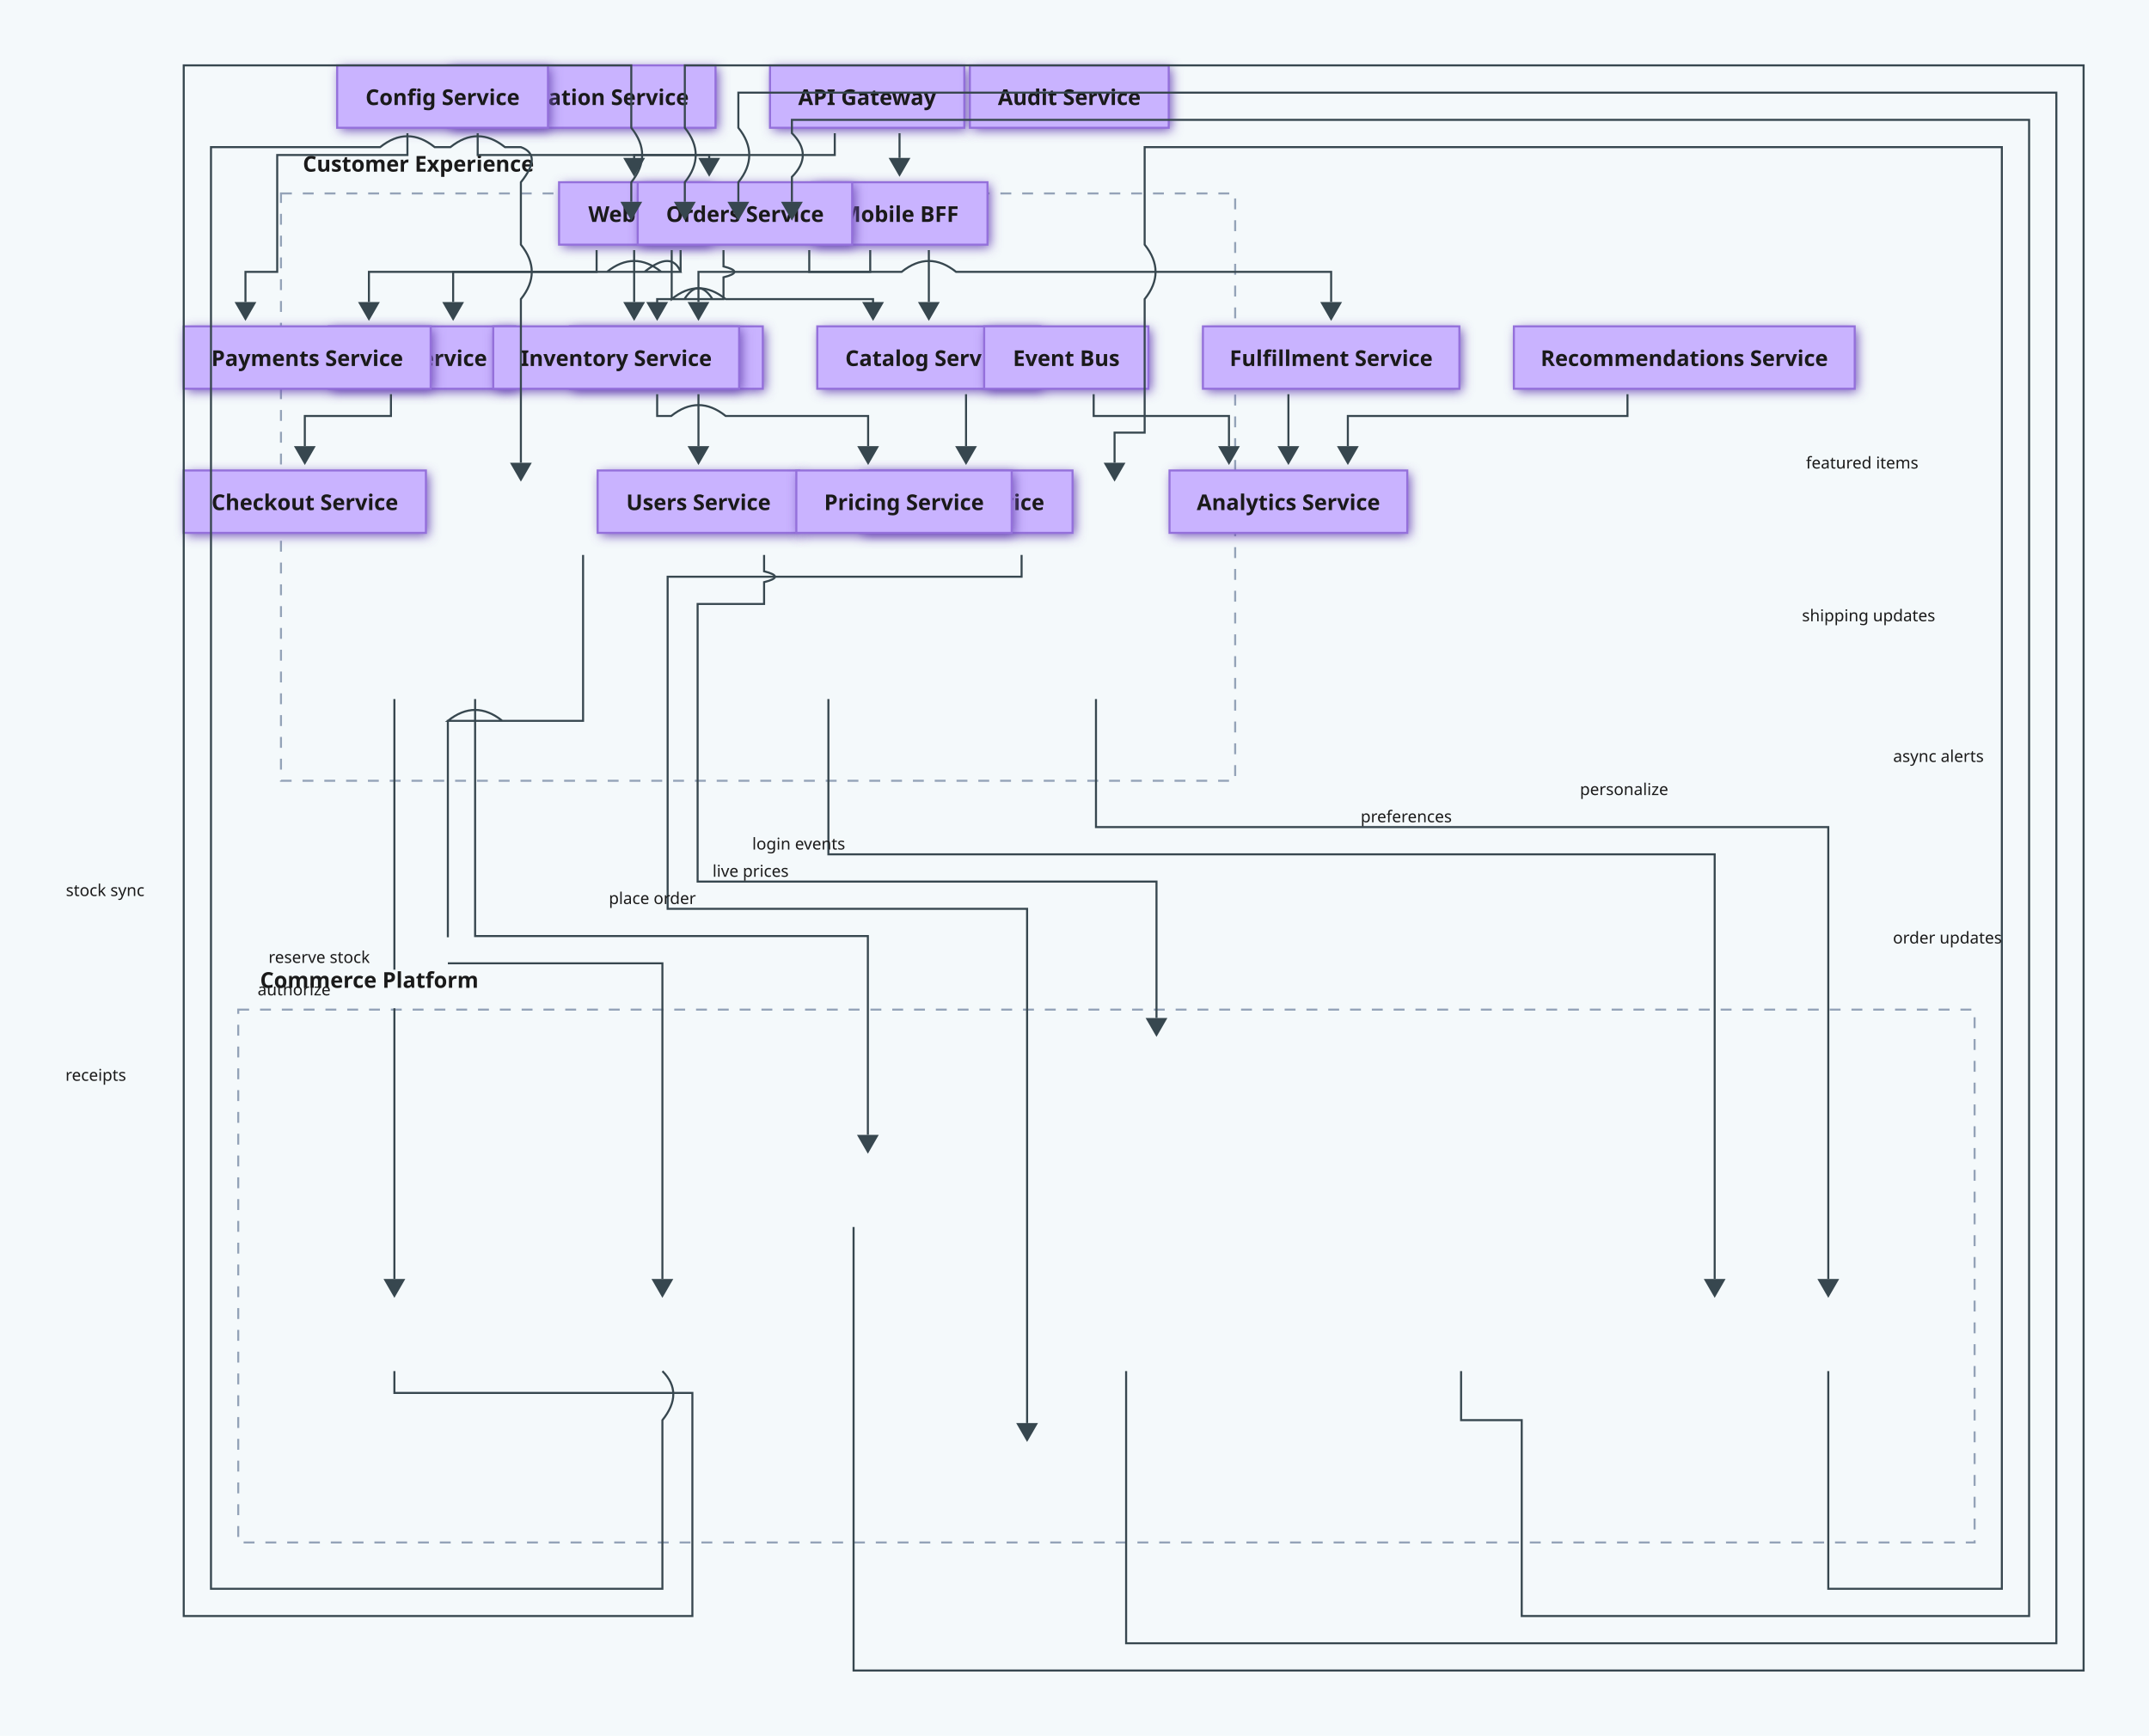
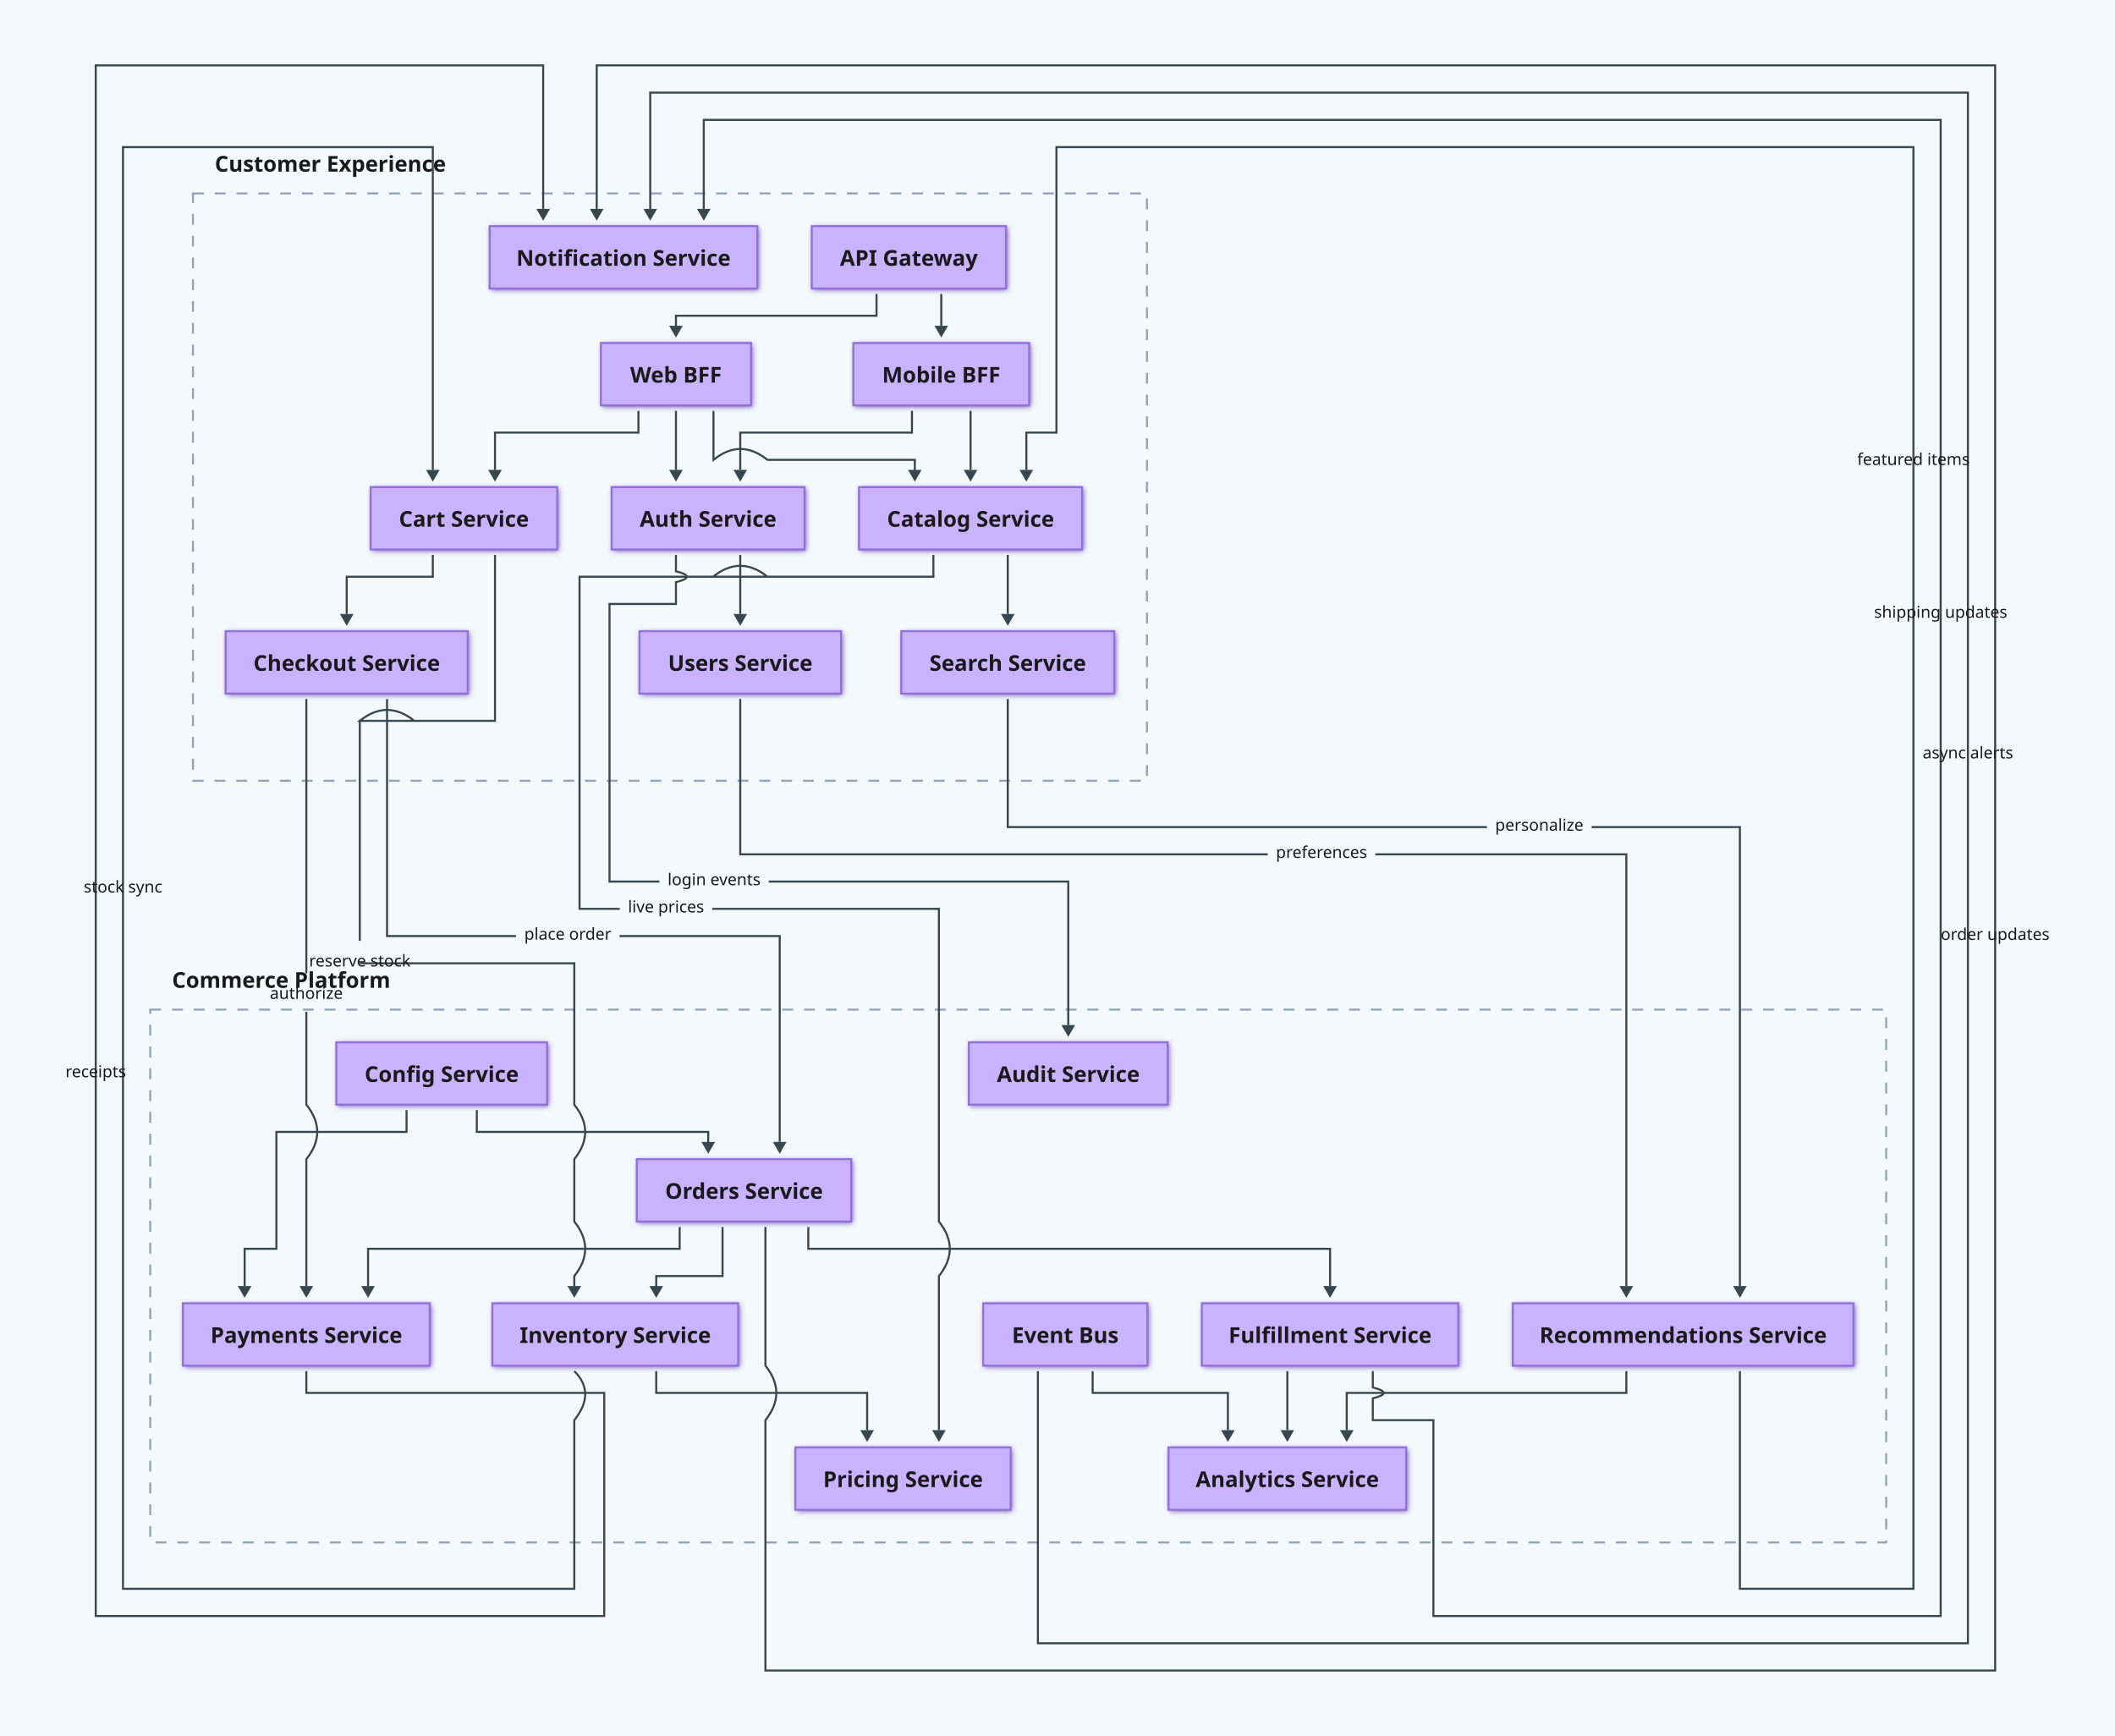
- <svg xmlns="http://www.w3.org/2000/svg" viewBox="-43.426 0 788.618 637.168">
+ <svg xmlns="http://www.w3.org/2000/svg" viewBox="-31.142 -47 776.323 637.168">
  <defs>
    <filter id="cora-shadow-blur" x="-50%" y="-50%" width="200%" height="200%">
-       <feGaussianBlur stdDeviation="2" />
+       <feGaussianBlur stdDeviation="1" />
    </filter>
  </defs>
-   <rect x="-43.426" y="0" width="788.618" height="637.168" fill="#F4F9FB" />
+   <rect x="-31.142" y="-47" width="776.323" height="637.168" fill="#F4F9FB" />
  <g id="groups">
    <g>
-       <rect x="59.683" y="71" width="350.16" height="215.584" fill="none" stroke="#94A3B8" stroke-width="0.75" stroke-dasharray="4 4" />
-       <text x="67.683" y="63" font-family="'Noto Sans', sans-serif" font-size="8" font-weight="600" fill="#1A1A1A">Customer Experience</text>
-     </g>
-     <g>
-       <rect x="44" y="370.584" width="637.192" height="195.584" fill="none" stroke="#94A3B8" stroke-width="0.75" stroke-dasharray="4 4" />
-       <text x="52" y="362.584" font-family="'Noto Sans', sans-serif" font-size="8" font-weight="600" fill="#1A1A1A">Commerce Platform</text>
+       <rect x="39.683" y="24" width="350.16" height="215.584" fill="none" stroke="#94A3B8" stroke-width="0.75" stroke-dasharray="4 4" />
+       <text x="47.683" y="16" font-family="'Noto Sans', sans-serif" font-size="8" font-weight="600" fill="#1A1A1A">Customer Experience</text>
+     </g>
+     <g>
+       <rect x="24" y="323.584" width="637.192" height="195.584" fill="none" stroke="#94A3B8" stroke-width="0.75" stroke-dasharray="4 4" />
+       <text x="32" y="315.584" font-family="'Noto Sans', sans-serif" font-size="8" font-weight="600" fill="#1A1A1A">Commerce Platform</text>
    </g>
  </g>
  <g id="nodes">
    <g>
      <g filter="url(#cora-shadow-blur)">
-         <rect x="240.144" y="25" width="71.296" height="22.896" fill="#7050B8" />
-       </g>
-       <rect x="239.144" y="24" width="71.296" height="22.896" fill="#C9B3FF" stroke="#9470DB" stroke-width="0.75" />
-       <text x="274.792" y="38.552" text-anchor="middle" font-family="'Noto Sans', sans-serif" font-size="8" font-weight="600" fill="#1A1A1A">API Gateway</text>
-     </g>
-     <g>
-       <g filter="url(#cora-shadow-blur)">
-         <rect x="162.732" y="67.896" width="55.112" height="22.896" fill="#7050B8" />
-       </g>
-       <rect x="161.732" y="66.896" width="55.112" height="22.896" fill="#C9B3FF" stroke="#9470DB" stroke-width="0.75" />
-       <text x="189.288" y="81.448" text-anchor="middle" font-family="'Noto Sans', sans-serif" font-size="8" font-weight="600" fill="#1A1A1A">Web BFF</text>
-     </g>
-     <g>
-       <g filter="url(#cora-shadow-blur)">
-         <rect x="255.403" y="67.896" width="64.544" height="22.896" fill="#7050B8" />
-       </g>
-       <rect x="254.403" y="66.896" width="64.544" height="22.896" fill="#C9B3FF" stroke="#9470DB" stroke-width="0.75" />
-       <text x="286.675" y="81.448" text-anchor="middle" font-family="'Noto Sans', sans-serif" font-size="8" font-weight="600" fill="#1A1A1A">Mobile BFF</text>
-     </g>
-     <g>
-       <g filter="url(#cora-shadow-blur)">
-         <rect x="166.688" y="120.792" width="70.8" height="22.896" fill="#7050B8" />
-       </g>
-       <rect x="165.688" y="119.792" width="70.8" height="22.896" fill="#C9B3FF" stroke="#9470DB" stroke-width="0.75" />
-       <text x="201.088" y="134.344" text-anchor="middle" font-family="'Noto Sans', sans-serif" font-size="8" font-weight="600" fill="#1A1A1A">Auth Service</text>
-     </g>
-     <g>
-       <g filter="url(#cora-shadow-blur)">
-         <rect x="176.896" y="173.688" width="73.984" height="22.896" fill="#7050B8" />
-       </g>
-       <rect x="175.896" y="172.688" width="73.984" height="22.896" fill="#C9B3FF" stroke="#9470DB" stroke-width="0.75" />
-       <text x="212.888" y="187.24" text-anchor="middle" font-family="'Noto Sans', sans-serif" font-size="8" font-weight="600" fill="#1A1A1A">Users Service</text>
-     </g>
-     <g>
-       <g filter="url(#cora-shadow-blur)">
-         <rect x="257.488" y="120.792" width="81.888" height="22.896" fill="#7050B8" />
-       </g>
-       <rect x="256.488" y="119.792" width="81.888" height="22.896" fill="#C9B3FF" stroke="#9470DB" stroke-width="0.75" />
-       <text x="297.432" y="134.344" text-anchor="middle" font-family="'Noto Sans', sans-serif" font-size="8" font-weight="600" fill="#1A1A1A">Catalog Service</text>
-     </g>
-     <g>
-       <g filter="url(#cora-shadow-blur)">
-         <rect x="273" y="173.688" width="78.16" height="22.896" fill="#7050B8" />
-       </g>
-       <rect x="272" y="172.688" width="78.16" height="22.896" fill="#C9B3FF" stroke="#9470DB" stroke-width="0.75" />
-       <text x="311.08" y="187.24" text-anchor="middle" font-family="'Noto Sans', sans-serif" font-size="8" font-weight="600" fill="#1A1A1A">Search Service</text>
-     </g>
-     <g>
-       <g filter="url(#cora-shadow-blur)">
-         <rect x="78.216" y="120.792" width="68.472" height="22.896" fill="#7050B8" />
-       </g>
-       <rect x="77.216" y="119.792" width="68.472" height="22.896" fill="#C9B3FF" stroke="#9470DB" stroke-width="0.75" />
-       <text x="111.452" y="134.344" text-anchor="middle" font-family="'Noto Sans', sans-serif" font-size="8" font-weight="600" fill="#1A1A1A">Cart Service</text>
-     </g>
-     <g>
-       <g filter="url(#cora-shadow-blur)">
-         <rect x="25" y="173.688" width="88.864" height="22.896" fill="#7050B8" />
-       </g>
-       <rect x="24" y="172.688" width="88.864" height="22.896" fill="#C9B3FF" stroke="#9470DB" stroke-width="0.75" />
-       <text x="68.432" y="187.24" text-anchor="middle" font-family="'Noto Sans', sans-serif" font-size="8" font-weight="600" fill="#1A1A1A">Checkout Service</text>
-     </g>
-     <g>
-       <g filter="url(#cora-shadow-blur)">
-         <rect x="121.904" y="25" width="98.24" height="22.896" fill="#7050B8" />
-       </g>
-       <rect x="120.904" y="24" width="98.24" height="22.896" fill="#C9B3FF" stroke="#9470DB" stroke-width="0.75" />
-       <text x="170.024" y="38.552" text-anchor="middle" font-family="'Noto Sans', sans-serif" font-size="8" font-weight="600" fill="#1A1A1A">Notification Service</text>
-     </g>
-     <g>
-       <g filter="url(#cora-shadow-blur)">
-         <rect x="191.603" y="67.896" width="78.68" height="22.896" fill="#7050B8" />
-       </g>
-       <rect x="190.603" y="66.896" width="78.68" height="22.896" fill="#C9B3FF" stroke="#9470DB" stroke-width="0.75" />
-       <text x="229.943" y="81.448" text-anchor="middle" font-family="'Noto Sans', sans-serif" font-size="8" font-weight="600" fill="#1A1A1A">Orders Service</text>
-     </g>
-     <g>
-       <g filter="url(#cora-shadow-blur)">
-         <rect x="25" y="120.792" width="90.608" height="22.896" fill="#7050B8" />
-       </g>
-       <rect x="24" y="119.792" width="90.608" height="22.896" fill="#C9B3FF" stroke="#9470DB" stroke-width="0.75" />
-       <text x="69.304" y="134.344" text-anchor="middle" font-family="'Noto Sans', sans-serif" font-size="8" font-weight="600" fill="#1A1A1A">Payments Service</text>
-     </g>
-     <g>
-       <g filter="url(#cora-shadow-blur)">
-         <rect x="138.579" y="120.792" width="90.232" height="22.896" fill="#7050B8" />
-       </g>
-       <rect x="137.579" y="119.792" width="90.232" height="22.896" fill="#C9B3FF" stroke="#9470DB" stroke-width="0.75" />
-       <text x="182.695" y="134.344" text-anchor="middle" font-family="'Noto Sans', sans-serif" font-size="8" font-weight="600" fill="#1A1A1A">Inventory Service</text>
-     </g>
-     <g>
-       <g filter="url(#cora-shadow-blur)">
-         <rect x="249.811" y="173.688" width="79.016" height="22.896" fill="#7050B8" />
-       </g>
-       <rect x="248.811" y="172.688" width="79.016" height="22.896" fill="#C9B3FF" stroke="#9470DB" stroke-width="0.75" />
-       <text x="288.319" y="187.24" text-anchor="middle" font-family="'Noto Sans', sans-serif" font-size="8" font-weight="600" fill="#1A1A1A">Pricing Service</text>
-     </g>
-     <g>
-       <g filter="url(#cora-shadow-blur)">
-         <rect x="399.008" y="120.792" width="94.112" height="22.896" fill="#7050B8" />
-       </g>
-       <rect x="398.008" y="119.792" width="94.112" height="22.896" fill="#C9B3FF" stroke="#9470DB" stroke-width="0.75" />
-       <text x="445.064" y="134.344" text-anchor="middle" font-family="'Noto Sans', sans-serif" font-size="8" font-weight="600" fill="#1A1A1A">Fulfillment Service</text>
-     </g>
-     <g>
-       <g filter="url(#cora-shadow-blur)">
-         <rect x="386.755" y="173.688" width="87.248" height="22.896" fill="#7050B8" />
-       </g>
-       <rect x="385.755" y="172.688" width="87.248" height="22.896" fill="#C9B3FF" stroke="#9470DB" stroke-width="0.75" />
-       <text x="429.379" y="187.24" text-anchor="middle" font-family="'Noto Sans', sans-serif" font-size="8" font-weight="600" fill="#1A1A1A">Analytics Service</text>
-     </g>
-     <g>
-       <g filter="url(#cora-shadow-blur)">
-         <rect x="513.12" y="120.792" width="125.072" height="22.896" fill="#7050B8" />
-       </g>
-       <rect x="512.12" y="119.792" width="125.072" height="22.896" fill="#C9B3FF" stroke="#9470DB" stroke-width="0.75" />
-       <text x="574.656" y="134.344" text-anchor="middle" font-family="'Noto Sans', sans-serif" font-size="8" font-weight="600" fill="#1A1A1A">Recommendations Service</text>
-     </g>
-     <g>
-       <g filter="url(#cora-shadow-blur)">
-         <rect x="318.736" y="120.792" width="60.272" height="22.896" fill="#7050B8" />
-       </g>
-       <rect x="317.736" y="119.792" width="60.272" height="22.896" fill="#C9B3FF" stroke="#9470DB" stroke-width="0.75" />
-       <text x="347.872" y="134.344" text-anchor="middle" font-family="'Noto Sans', sans-serif" font-size="8" font-weight="600" fill="#1A1A1A">Event Bus</text>
-     </g>
-     <g>
-       <g filter="url(#cora-shadow-blur)">
-         <rect x="81.304" y="25" width="77.352" height="22.896" fill="#7050B8" />
-       </g>
-       <rect x="80.304" y="24" width="77.352" height="22.896" fill="#C9B3FF" stroke="#9470DB" stroke-width="0.75" />
-       <text x="118.98" y="38.552" text-anchor="middle" font-family="'Noto Sans', sans-serif" font-size="8" font-weight="600" fill="#1A1A1A">Config Service</text>
-     </g>
-     <g>
-       <g filter="url(#cora-shadow-blur)">
-         <rect x="313.488" y="25" width="72.968" height="22.896" fill="#7050B8" />
-       </g>
-       <rect x="312.488" y="24" width="72.968" height="22.896" fill="#C9B3FF" stroke="#9470DB" stroke-width="0.75" />
-       <text x="348.972" y="38.552" text-anchor="middle" font-family="'Noto Sans', sans-serif" font-size="8" font-weight="600" fill="#1A1A1A">Audit Service</text>
+         <rect x="267.327" y="36.5" width="71.296" height="22.896" fill="#7050B8" />
+       </g>
+       <rect x="266.827" y="36" width="71.296" height="22.896" fill="#C9B3FF" stroke="#9470DB" stroke-width="0.75" />
+       <text x="302.475" y="50.552" text-anchor="middle" font-family="'Noto Sans', sans-serif" font-size="8" font-weight="600" fill="#1A1A1A">API Gateway</text>
+     </g>
+     <g>
+       <g filter="url(#cora-shadow-blur)">
+         <rect x="189.915" y="79.396" width="55.112" height="22.896" fill="#7050B8" />
+       </g>
+       <rect x="189.415" y="78.896" width="55.112" height="22.896" fill="#C9B3FF" stroke="#9470DB" stroke-width="0.75" />
+       <text x="216.971" y="93.448" text-anchor="middle" font-family="'Noto Sans', sans-serif" font-size="8" font-weight="600" fill="#1A1A1A">Web BFF</text>
+     </g>
+     <g>
+       <g filter="url(#cora-shadow-blur)">
+         <rect x="282.585" y="79.396" width="64.544" height="22.896" fill="#7050B8" />
+       </g>
+       <rect x="282.085" y="78.896" width="64.544" height="22.896" fill="#C9B3FF" stroke="#9470DB" stroke-width="0.75" />
+       <text x="314.357" y="93.448" text-anchor="middle" font-family="'Noto Sans', sans-serif" font-size="8" font-weight="600" fill="#1A1A1A">Mobile BFF</text>
+     </g>
+     <g>
+       <g filter="url(#cora-shadow-blur)">
+         <rect x="193.871" y="132.292" width="70.8" height="22.896" fill="#7050B8" />
+       </g>
+       <rect x="193.371" y="131.792" width="70.8" height="22.896" fill="#C9B3FF" stroke="#9470DB" stroke-width="0.75" />
+       <text x="228.771" y="146.344" text-anchor="middle" font-family="'Noto Sans', sans-serif" font-size="8" font-weight="600" fill="#1A1A1A">Auth Service</text>
+     </g>
+     <g>
+       <g filter="url(#cora-shadow-blur)">
+         <rect x="204.079" y="185.188" width="73.984" height="22.896" fill="#7050B8" />
+       </g>
+       <rect x="203.579" y="184.688" width="73.984" height="22.896" fill="#C9B3FF" stroke="#9470DB" stroke-width="0.75" />
+       <text x="240.571" y="199.24" text-anchor="middle" font-family="'Noto Sans', sans-serif" font-size="8" font-weight="600" fill="#1A1A1A">Users Service</text>
+     </g>
+     <g>
+       <g filter="url(#cora-shadow-blur)">
+         <rect x="284.671" y="132.292" width="81.888" height="22.896" fill="#7050B8" />
+       </g>
+       <rect x="284.171" y="131.792" width="81.888" height="22.896" fill="#C9B3FF" stroke="#9470DB" stroke-width="0.75" />
+       <text x="325.115" y="146.344" text-anchor="middle" font-family="'Noto Sans', sans-serif" font-size="8" font-weight="600" fill="#1A1A1A">Catalog Service</text>
+     </g>
+     <g>
+       <g filter="url(#cora-shadow-blur)">
+         <rect x="300.183" y="185.188" width="78.16" height="22.896" fill="#7050B8" />
+       </g>
+       <rect x="299.683" y="184.688" width="78.16" height="22.896" fill="#C9B3FF" stroke="#9470DB" stroke-width="0.75" />
+       <text x="338.763" y="199.24" text-anchor="middle" font-family="'Noto Sans', sans-serif" font-size="8" font-weight="600" fill="#1A1A1A">Search Service</text>
+     </g>
+     <g>
+       <g filter="url(#cora-shadow-blur)">
+         <rect x="105.399" y="132.292" width="68.472" height="22.896" fill="#7050B8" />
+       </g>
+       <rect x="104.899" y="131.792" width="68.472" height="22.896" fill="#C9B3FF" stroke="#9470DB" stroke-width="0.75" />
+       <text x="139.135" y="146.344" text-anchor="middle" font-family="'Noto Sans', sans-serif" font-size="8" font-weight="600" fill="#1A1A1A">Cart Service</text>
+     </g>
+     <g>
+       <g filter="url(#cora-shadow-blur)">
+         <rect x="52.183" y="185.188" width="88.864" height="22.896" fill="#7050B8" />
+       </g>
+       <rect x="51.683" y="184.688" width="88.864" height="22.896" fill="#C9B3FF" stroke="#9470DB" stroke-width="0.75" />
+       <text x="96.115" y="199.24" text-anchor="middle" font-family="'Noto Sans', sans-serif" font-size="8" font-weight="600" fill="#1A1A1A">Checkout Service</text>
+     </g>
+     <g>
+       <g filter="url(#cora-shadow-blur)">
+         <rect x="149.087" y="36.5" width="98.24" height="22.896" fill="#7050B8" />
+       </g>
+       <rect x="148.587" y="36" width="98.24" height="22.896" fill="#C9B3FF" stroke="#9470DB" stroke-width="0.75" />
+       <text x="197.707" y="50.552" text-anchor="middle" font-family="'Noto Sans', sans-serif" font-size="8" font-weight="600" fill="#1A1A1A">Notification Service</text>
+     </g>
+     <g>
+       <g filter="url(#cora-shadow-blur)">
+         <rect x="203.103" y="378.98" width="78.68" height="22.896" fill="#7050B8" />
+       </g>
+       <rect x="202.603" y="378.48" width="78.68" height="22.896" fill="#C9B3FF" stroke="#9470DB" stroke-width="0.75" />
+       <text x="241.943" y="393.032" text-anchor="middle" font-family="'Noto Sans', sans-serif" font-size="8" font-weight="600" fill="#1A1A1A">Orders Service</text>
+     </g>
+     <g>
+       <g filter="url(#cora-shadow-blur)">
+         <rect x="36.5" y="431.876" width="90.608" height="22.896" fill="#7050B8" />
+       </g>
+       <rect x="36" y="431.376" width="90.608" height="22.896" fill="#C9B3FF" stroke="#9470DB" stroke-width="0.75" />
+       <text x="81.304" y="445.928" text-anchor="middle" font-family="'Noto Sans', sans-serif" font-size="8" font-weight="600" fill="#1A1A1A">Payments Service</text>
+     </g>
+     <g>
+       <g filter="url(#cora-shadow-blur)">
+         <rect x="150.079" y="431.876" width="90.232" height="22.896" fill="#7050B8" />
+       </g>
+       <rect x="149.579" y="431.376" width="90.232" height="22.896" fill="#C9B3FF" stroke="#9470DB" stroke-width="0.75" />
+       <text x="194.695" y="445.928" text-anchor="middle" font-family="'Noto Sans', sans-serif" font-size="8" font-weight="600" fill="#1A1A1A">Inventory Service</text>
+     </g>
+     <g>
+       <g filter="url(#cora-shadow-blur)">
+         <rect x="261.311" y="484.772" width="79.016" height="22.896" fill="#7050B8" />
+       </g>
+       <rect x="260.811" y="484.272" width="79.016" height="22.896" fill="#C9B3FF" stroke="#9470DB" stroke-width="0.75" />
+       <text x="300.319" y="498.824" text-anchor="middle" font-family="'Noto Sans', sans-serif" font-size="8" font-weight="600" fill="#1A1A1A">Pricing Service</text>
+     </g>
+     <g>
+       <g filter="url(#cora-shadow-blur)">
+         <rect x="410.508" y="431.876" width="94.112" height="22.896" fill="#7050B8" />
+       </g>
+       <rect x="410.008" y="431.376" width="94.112" height="22.896" fill="#C9B3FF" stroke="#9470DB" stroke-width="0.75" />
+       <text x="457.064" y="445.928" text-anchor="middle" font-family="'Noto Sans', sans-serif" font-size="8" font-weight="600" fill="#1A1A1A">Fulfillment Service</text>
+     </g>
+     <g>
+       <g filter="url(#cora-shadow-blur)">
+         <rect x="398.255" y="484.772" width="87.248" height="22.896" fill="#7050B8" />
+       </g>
+       <rect x="397.755" y="484.272" width="87.248" height="22.896" fill="#C9B3FF" stroke="#9470DB" stroke-width="0.75" />
+       <text x="441.379" y="498.824" text-anchor="middle" font-family="'Noto Sans', sans-serif" font-size="8" font-weight="600" fill="#1A1A1A">Analytics Service</text>
+     </g>
+     <g>
+       <g filter="url(#cora-shadow-blur)">
+         <rect x="524.62" y="431.876" width="125.072" height="22.896" fill="#7050B8" />
+       </g>
+       <rect x="524.12" y="431.376" width="125.072" height="22.896" fill="#C9B3FF" stroke="#9470DB" stroke-width="0.75" />
+       <text x="586.656" y="445.928" text-anchor="middle" font-family="'Noto Sans', sans-serif" font-size="8" font-weight="600" fill="#1A1A1A">Recommendations Service</text>
+     </g>
+     <g>
+       <g filter="url(#cora-shadow-blur)">
+         <rect x="330.236" y="431.876" width="60.272" height="22.896" fill="#7050B8" />
+       </g>
+       <rect x="329.736" y="431.376" width="60.272" height="22.896" fill="#C9B3FF" stroke="#9470DB" stroke-width="0.75" />
+       <text x="359.872" y="445.928" text-anchor="middle" font-family="'Noto Sans', sans-serif" font-size="8" font-weight="600" fill="#1A1A1A">Event Bus</text>
+     </g>
+     <g>
+       <g filter="url(#cora-shadow-blur)">
+         <rect x="92.804" y="336.084" width="77.352" height="22.896" fill="#7050B8" />
+       </g>
+       <rect x="92.304" y="335.584" width="77.352" height="22.896" fill="#C9B3FF" stroke="#9470DB" stroke-width="0.75" />
+       <text x="130.98" y="350.136" text-anchor="middle" font-family="'Noto Sans', sans-serif" font-size="8" font-weight="600" fill="#1A1A1A">Config Service</text>
+     </g>
+     <g>
+       <g filter="url(#cora-shadow-blur)">
+         <rect x="324.988" y="336.084" width="72.968" height="22.896" fill="#7050B8" />
+       </g>
+       <rect x="324.488" y="335.584" width="72.968" height="22.896" fill="#C9B3FF" stroke="#9470DB" stroke-width="0.75" />
+       <text x="360.972" y="350.136" text-anchor="middle" font-family="'Noto Sans', sans-serif" font-size="8" font-weight="600" fill="#1A1A1A">Audit Service</text>
    </g>
  </g>
  <g id="edges">
    <g>
-       <path d="M 262.909 48.896 L 262.909 56.896 L 189.288 56.896 L 189.288 60.976" fill="none" stroke="#37474F" stroke-width="0.75" />
-       <polygon points="189.288,64.896 185.288,57.968 193.288,57.968" fill="#37474F" />
-     </g>
-     <g>
-       <path d="M 286.675 48.896 L 286.675 57.968" fill="none" stroke="#37474F" stroke-width="0.75" />
-       <polygon points="286.675,64.896 282.675,57.968 290.675,57.968" fill="#37474F" />
-     </g>
-     <g>
-       <path d="M 189.288 91.792 L 189.288 110.864" fill="none" stroke="#37474F" stroke-width="0.75" />
-       <polygon points="189.288,117.792 185.288,110.864 193.288,110.864" fill="#37474F" />
-     </g>
-     <g>
-       <path d="M 275.917 91.792 L 275.917 99.792 L 212.888 99.792 L 212.888 110.864" fill="none" stroke="#37474F" stroke-width="0.75" />
-       <polygon points="212.888,117.792 208.888,110.864 216.888,110.864" fill="#37474F" />
-     </g>
-     <g>
-       <path d="M 203.066 91.792 L 203.066 109.792 Q 212.888 101.792 222.888 109.792 L 276.96 109.792 L 276.96 113.872" fill="none" stroke="#37474F" stroke-width="0.75" />
-       <polygon points="276.96,117.792 272.96,110.864 280.96,110.864" fill="#37474F" />
-     </g>
-     <g>
-       <path d="M 297.432 91.792 L 297.432 110.864" fill="none" stroke="#37474F" stroke-width="0.75" />
-       <polygon points="297.432,117.792 293.432,110.864 301.432,110.864" fill="#37474F" />
-     </g>
-     <g>
-       <path d="M 212.888 144.688 L 212.888 163.76" fill="none" stroke="#37474F" stroke-width="0.75" />
-       <polygon points="212.888,170.688 208.888,163.76 216.888,163.76" fill="#37474F" />
-     </g>
-     <g>
-       <path d="M 311.08 144.688 L 311.08 163.76" fill="none" stroke="#37474F" stroke-width="0.75" />
-       <polygon points="311.08,170.688 307.08,163.76 315.08,163.76" fill="#37474F" />
-     </g>
-     <g>
-       <path d="M 175.51 91.792 L 175.51 99.792 L 122.864 99.792 L 122.864 110.864" fill="none" stroke="#37474F" stroke-width="0.75" />
-       <polygon points="122.864,117.792 118.864,110.864 126.864,110.864" fill="#37474F" />
-     </g>
-     <g>
-       <path d="M 100.04 144.688 L 100.04 152.688 L 68.432 152.688 L 68.432 163.76" fill="none" stroke="#37474F" stroke-width="0.75" />
-       <polygon points="68.432,170.688 64.432,163.76 72.432,163.76" fill="#37474F" />
-     </g>
-     <g>
-       <path d="M 206.339 91.792 L 206.339 99.792 L 193.066 99.792 Q 203.066 91.792 206.339 99.792 L 179.288 99.792 Q 189.288 91.792 199.288 99.792 L 91.956 99.792 L 91.956 110.864" fill="none" stroke="#37474F" stroke-width="0.75" />
-       <polygon points="91.956,117.792 87.956,110.864 95.956,110.864" fill="#37474F" />
-     </g>
-     <g>
-       <path d="M 222.075 91.792 L 222.075 97.792 Q 230.075 99.792 222.075 101.792 L 222.075 109.792 L 207.717 109.792 Q 212.888 101.792 218.059 109.792 L 197.733 109.792 L 197.733 113.872" fill="none" stroke="#37474F" stroke-width="0.75" />
-       <polygon points="197.733,117.792 193.733,110.864 201.733,110.864" fill="#37474F" />
-     </g>
-     <g>
-       <path d="M 253.547 91.792 L 253.547 99.792 L 287.432 99.792 Q 297.432 91.792 307.432 99.792 L 445.064 99.792 L 445.064 110.864" fill="none" stroke="#37474F" stroke-width="0.75" />
-       <polygon points="445.064,117.792 441.064,110.864 449.064,110.864" fill="#37474F" />
-     </g>
-     <g>
-       <path d="M 197.733 144.688 L 197.733 152.688 L 202.888 152.688 Q 212.888 144.688 222.888 152.688 L 275.149 152.688 L 275.149 163.76" fill="none" stroke="#37474F" stroke-width="0.75" />
-       <polygon points="275.149,170.688 271.149,163.76 279.149,163.76" fill="#37474F" />
-     </g>
-     <g>
-       <path d="M 429.379 144.688 L 429.379 163.76" fill="none" stroke="#37474F" stroke-width="0.75" />
-       <polygon points="429.379,170.688 425.379,163.76 433.379,163.76" fill="#37474F" />
-     </g>
-     <g>
-       <path d="M 553.811 144.688 L 553.811 152.688 L 451.191 152.688 L 451.191 163.76" fill="none" stroke="#37474F" stroke-width="0.75" />
-       <polygon points="451.191,170.688 447.191,163.76 455.191,163.76" fill="#37474F" />
-     </g>
-     <g>
-       <path d="M 357.917 144.688 L 357.917 152.688 L 407.567 152.688 L 407.567 163.76" fill="none" stroke="#37474F" stroke-width="0.75" />
-       <polygon points="407.567,170.688 403.567,163.76 411.567,163.76" fill="#37474F" />
-     </g>
-     <g>
-       <path d="M 131.872 48.896 L 131.872 56.896 L 216.829 56.896 L 216.829 60.976" fill="none" stroke="#37474F" stroke-width="0.75" />
-       <polygon points="216.829,64.896 212.829,57.968 220.829,57.968" fill="#37474F" />
-     </g>
-     <g>
-       <path d="M 106.088 48.896 L 106.088 56.896 L 58.304 56.896 L 58.304 99.792 L 46.652 99.792 L 46.652 110.864" fill="none" stroke="#37474F" stroke-width="0.75" />
-       <polygon points="46.652,117.792 42.652,110.864 50.652,110.864" fill="#37474F" />
-     </g>
-     <g>
-       <path d="M 130.925 256.584 L 130.925 343.584 L 275.056 343.584 L 275.056 416.552" fill="none" stroke="#37474F" stroke-width="0.75" />
-       <polygon points="275.056,423.48 271.056,416.552 279.056,416.552" fill="#37474F" />
-     </g>
-     <g>
-       <path d="M 101.304 256.584 L 101.304 355.93 M 101.304 370.102 L 101.304 469.448" fill="none" stroke="#37474F" stroke-width="0.75" />
-       <polygon points="101.304,476.376 97.304,469.448 105.304,469.448" fill="#37474F" />
-     </g>
-     <g>
-       <path d="M 170.547 203.688 L 170.547 264.584 L 120.925 264.584 Q 130.925 256.584 140.925 264.584 L 120.925 264.584 L 120.925 344.037 M 120.925 353.584 L 199.656 353.584 L 199.656 469.448" fill="none" stroke="#37474F" stroke-width="0.75" />
-       <polygon points="199.656,476.376 195.656,469.448 203.656,469.448" fill="#37474F" />
-     </g>
-     <g>
-       <path d="M 331.467 203.688 L 331.467 211.688 L 201.579 211.688 L 201.579 333.584 L 333.488 333.584 L 333.488 522.344" fill="none" stroke="#37474F" stroke-width="0.75" />
-       <polygon points="333.488,529.272 329.488,522.344 337.488,522.344" fill="#37474F" />
-     </g>
-     <g>
-       <path d="M 358.763 256.584 L 358.763 303.584 L 627.501 303.584 L 627.501 469.448" fill="none" stroke="#37474F" stroke-width="0.75" />
-       <polygon points="627.501,476.376 623.501,469.448 631.501,469.448" fill="#37474F" />
-     </g>
-     <g>
-       <path d="M 236.971 203.688 L 236.971 209.688 Q 244.971 211.688 236.971 213.688 L 236.971 221.688 L 212.579 221.688 L 212.579 323.584 L 380.972 323.584 L 380.972 373.656" fill="none" stroke="#37474F" stroke-width="0.75" />
-       <polygon points="380.972,380.584 376.972,373.656 384.972,373.656" fill="#37474F" />
-     </g>
-     <g>
-       <path d="M 260.571 256.584 L 260.571 313.584 L 585.811 313.584 L 585.811 469.448" fill="none" stroke="#37474F" stroke-width="0.75" />
-       <polygon points="585.811,476.376 581.811,469.448 589.811,469.448" fill="#37474F" />
-     </g>
-     <g>
-       <path d="M 269.811 450.376 L 269.811 613.168 L 721.192 613.168 L 721.192 336.894 M 721.192 351.066 L 721.192 24 L 207.883 24 L 207.883 46.896 Q 215.883 56.896 207.883 66.896 L 207.883 74.072" fill="none" stroke="#37474F" stroke-width="0.75" />
-       <polygon points="207.883,81 203.883,74.072 211.883,74.072" fill="#37474F" />
-     </g>
-     <g>
-       <path d="M 101.304 503.272 L 101.304 511.272 L 210.656 511.272 L 210.656 593.168 L 24 593.168 L 24 387.297 M 24 401.469 L 24 24 L 188.235 24 L 188.235 46.896 Q 196.235 56.896 188.235 66.896 L 188.235 74.072" fill="none" stroke="#37474F" stroke-width="0.75" />
-       <polygon points="188.235,81 184.235,74.072 192.235,74.072" fill="#37474F" />
-     </g>
-     <g>
-       <path d="M 199.656 503.272 Q 207.656 511.272 199.656 521.272 L 199.656 583.168 L 34 583.168 L 34 319.481 M 34 333.653 L 34 54 L 96.088 54 Q 106.088 46 116.088 54 L 121.872 54 Q 131.872 46 141.872 54 L 147.723 54 Q 155.723 56.896 147.723 66.896 L 147.723 89.792 Q 155.723 99.792 147.723 109.792 L 147.723 169.864" fill="none" stroke="#37474F" stroke-width="0.75" />
-       <polygon points="147.723,176.792 143.723,169.864 151.723,169.864" fill="#37474F" />
-     </g>
-     <g>
-       <path d="M 627.501 503.272 L 627.501 583.168 L 691.192 583.168 L 691.192 162.557 M 691.192 176.729 L 691.192 54 L 376.629 54 L 376.629 89.792 Q 384.629 99.792 376.629 109.792 L 376.629 158.792 L 365.587 158.792 L 365.587 169.864" fill="none" stroke="#37474F" stroke-width="0.75" />
-       <polygon points="365.587,176.792 361.587,169.864 369.587,169.864" fill="#37474F" />
-     </g>
-     <g>
-       <path d="M 369.827 503.272 L 369.827 603.168 L 711.192 603.168 L 711.192 270.262 M 711.192 284.434 L 711.192 34 L 227.531 34 L 227.531 46.896 Q 235.531 56.896 227.531 66.896 L 227.531 74.072" fill="none" stroke="#37474F" stroke-width="0.75" />
-       <polygon points="227.531,81 223.531,74.072 231.531,74.072" fill="#37474F" />
-     </g>
-     <g>
-       <path d="M 492.749 503.272 L 492.749 521.272 L 515.003 521.272 L 515.003 593.168 L 701.192 593.168 L 701.192 218.625 M 701.192 232.797 L 701.192 44 L 247.179 44 L 247.179 48.86 Q 255.179 56.896 247.179 64.932 L 247.179 74.072" fill="none" stroke="#37474F" stroke-width="0.75" />
-       <polygon points="247.179,81 243.179,74.072 251.179,74.072" fill="#37474F" />
+       <path d="M 290.592 60.896 L 290.592 68.896 L 216.971 68.896 L 216.971 72.976" fill="none" stroke="#37474F" stroke-width="0.75" />
+       <polygon points="216.971,76.896 214.471,72.566 219.471,72.566" fill="#37474F" />
+     </g>
+     <g>
+       <path d="M 314.357 60.896 L 314.357 72.566" fill="none" stroke="#37474F" stroke-width="0.75" />
+       <polygon points="314.357,76.896 311.857,72.566 316.857,72.566" fill="#37474F" />
+     </g>
+     <g>
+       <path d="M 216.971 103.792 L 216.971 125.462" fill="none" stroke="#37474F" stroke-width="0.75" />
+       <polygon points="216.971,129.792 214.471,125.462 219.471,125.462" fill="#37474F" />
+     </g>
+     <g>
+       <path d="M 303.6 103.792 L 303.6 111.792 L 240.571 111.792 L 240.571 125.462" fill="none" stroke="#37474F" stroke-width="0.75" />
+       <polygon points="240.571,129.792 238.071,125.462 243.071,125.462" fill="#37474F" />
+     </g>
+     <g>
+       <path d="M 230.749 103.792 L 230.749 121.792 Q 240.571 113.792 250.571 121.792 L 304.643 121.792 L 304.643 125.872" fill="none" stroke="#37474F" stroke-width="0.75" />
+       <polygon points="304.643,129.792 302.143,125.462 307.143,125.462" fill="#37474F" />
+     </g>
+     <g>
+       <path d="M 325.115 103.792 L 325.115 125.462" fill="none" stroke="#37474F" stroke-width="0.75" />
+       <polygon points="325.115,129.792 322.615,125.462 327.615,125.462" fill="#37474F" />
+     </g>
+     <g>
+       <path d="M 240.571 156.688 L 240.571 178.358" fill="none" stroke="#37474F" stroke-width="0.75" />
+       <polygon points="240.571,182.688 238.071,178.358 243.071,178.358" fill="#37474F" />
+     </g>
+     <g>
+       <path d="M 338.763 156.688 L 338.763 178.358" fill="none" stroke="#37474F" stroke-width="0.75" />
+       <polygon points="338.763,182.688 336.263,178.358 341.263,178.358" fill="#37474F" />
+     </g>
+     <g>
+       <path d="M 203.193 103.792 L 203.193 111.792 L 150.547 111.792 L 150.547 125.462" fill="none" stroke="#37474F" stroke-width="0.75" />
+       <polygon points="150.547,129.792 148.047,125.462 153.047,125.462" fill="#37474F" />
+     </g>
+     <g>
+       <path d="M 127.723 156.688 L 127.723 164.688 L 96.115 164.688 L 96.115 178.358" fill="none" stroke="#37474F" stroke-width="0.75" />
+       <polygon points="96.115,182.688 93.615,178.358 98.615,178.358" fill="#37474F" />
+     </g>
+     <g>
+       <path d="M 218.339 403.376 L 218.339 411.376 L 103.956 411.376 L 103.956 425.046" fill="none" stroke="#37474F" stroke-width="0.75" />
+       <polygon points="103.956,429.376 101.456,425.046 106.456,425.046" fill="#37474F" />
+     </g>
+     <g>
+       <path d="M 234.075 403.376 L 234.075 421.376 L 209.733 421.376 L 209.733 425.456" fill="none" stroke="#37474F" stroke-width="0.75" />
+       <polygon points="209.733,429.376 207.233,425.046 212.233,425.046" fill="#37474F" />
+     </g>
+     <g>
+       <path d="M 265.547 403.376 L 265.547 411.376 L 457.064 411.376 L 457.064 425.046" fill="none" stroke="#37474F" stroke-width="0.75" />
+       <polygon points="457.064,429.376 454.564,425.046 459.564,425.046" fill="#37474F" />
+     </g>
+     <g>
+       <path d="M 209.733 456.272 L 209.733 464.272 L 287.149 464.272 L 287.149 477.942" fill="none" stroke="#37474F" stroke-width="0.75" />
+       <polygon points="287.149,482.272 284.649,477.942 289.649,477.942" fill="#37474F" />
+     </g>
+     <g>
+       <path d="M 441.379 456.272 L 441.379 477.942" fill="none" stroke="#37474F" stroke-width="0.75" />
+       <polygon points="441.379,482.272 438.879,477.942 443.879,477.942" fill="#37474F" />
+     </g>
+     <g>
+       <path d="M 565.811 456.272 L 565.811 464.272 L 463.191 464.272 L 463.191 477.942" fill="none" stroke="#37474F" stroke-width="0.75" />
+       <polygon points="463.191,482.272 460.691,477.942 465.691,477.942" fill="#37474F" />
+     </g>
+     <g>
+       <path d="M 369.917 456.272 L 369.917 464.272 L 419.567 464.272 L 419.567 477.942" fill="none" stroke="#37474F" stroke-width="0.75" />
+       <polygon points="419.567,482.272 417.067,477.942 422.067,477.942" fill="#37474F" />
+     </g>
+     <g>
+       <path d="M 143.872 360.48 L 143.872 368.48 L 228.829 368.48 L 228.829 372.56" fill="none" stroke="#37474F" stroke-width="0.75" />
+       <polygon points="228.829,376.48 226.329,372.15 231.329,372.15" fill="#37474F" />
+     </g>
+     <g>
+       <path d="M 118.088 360.48 L 118.088 368.48 L 70.304 368.48 L 70.304 411.376 L 58.652 411.376 L 58.652 425.046" fill="none" stroke="#37474F" stroke-width="0.75" />
+       <polygon points="58.652,429.376 56.152,425.046 61.152,425.046" fill="#37474F" />
+     </g>
+     <g>
+       <path d="M 110.925 209.584 L 110.925 296.584 L 158.29 296.584 M 196.258 296.584 L 255.056 296.584 L 255.056 372.15" fill="none" stroke="#37474F" stroke-width="0.75" />
+       <polygon points="255.056,376.48 252.556,372.15 257.556,372.15" fill="#37474F" />
+     </g>
+     <g>
+       <path d="M 81.304 209.584 L 81.304 310.229 M 81.304 324.401 L 81.304 358.48 Q 89.304 368.48 81.304 378.48 L 81.304 425.046" fill="none" stroke="#37474F" stroke-width="0.75" />
+       <polygon points="81.304,429.376 78.804,425.046 83.804,425.046" fill="#37474F" />
+     </g>
+     <g>
+       <path d="M 150.547 156.688 L 150.547 217.584 L 100.925 217.584 Q 110.925 209.584 120.925 217.584 L 100.925 217.584 L 100.925 298.336 M 100.925 306.584 L 179.656 306.584 L 179.656 358.48 Q 187.656 368.48 179.656 378.48 L 179.656 401.376 Q 187.656 411.376 179.656 421.376 L 179.656 425.046" fill="none" stroke="#37474F" stroke-width="0.75" />
+       <polygon points="179.656,429.376 177.156,425.046 182.156,425.046" fill="#37474F" />
+     </g>
+     <g>
+       <path d="M 311.467 156.688 L 311.467 164.688 L 230.571 164.688 Q 240.571 156.688 250.571 164.688 L 181.579 164.688 L 181.579 286.584 L 196.349 286.584 M 230.291 286.584 L 313.488 286.584 L 313.488 401.376 Q 321.488 411.376 313.488 421.376 L 313.488 477.942" fill="none" stroke="#37474F" stroke-width="0.75" />
+       <polygon points="313.488,482.272 310.988,477.942 315.988,477.942" fill="#37474F" />
+     </g>
+     <g>
+       <path d="M 338.763 209.584 L 338.763 256.584 L 514.648 256.584 M 553.078 256.584 L 607.501 256.584 L 607.501 425.046" fill="none" stroke="#37474F" stroke-width="0.75" />
+       <polygon points="607.501,429.376 605.001,425.046 610.001,425.046" fill="#37474F" />
+     </g>
+     <g>
+       <path d="M 216.971 156.688 L 216.971 162.688 Q 224.971 164.688 216.971 166.688 L 216.971 174.688 L 192.579 174.688 L 192.579 276.584 L 210.902 276.584 M 251.03 276.584 L 360.972 276.584 L 360.972 329.254" fill="none" stroke="#37474F" stroke-width="0.75" />
+       <polygon points="360.972,333.584 358.472,329.254 363.472,329.254" fill="#37474F" />
+     </g>
+     <g>
+       <path d="M 240.571 209.584 L 240.571 266.584 L 434.188 266.584 M 473.656 266.584 L 565.811 266.584 L 565.811 425.046" fill="none" stroke="#37474F" stroke-width="0.75" />
+       <polygon points="565.811,429.376 563.311,425.046 568.311,425.046" fill="#37474F" />
+     </g>
+     <g>
+       <path d="M 249.811 403.376 L 249.811 454.272 Q 257.811 464.272 249.811 474.272 L 249.811 566.168 L 701.192 566.168 L 701.192 288.595 M 701.192 302.767 L 701.192 -23 L 187.883 -23 L 187.883 29.67" fill="none" stroke="#37474F" stroke-width="0.75" />
+       <polygon points="187.883,34 185.383,29.67 190.383,29.67" fill="#37474F" />
+     </g>
+     <g>
+       <path d="M 81.304 456.272 L 81.304 464.272 L 190.656 464.272 L 190.656 546.168 L 4 546.168 L 4 338.998 M 4 353.17 L 4 -23 L 168.235 -23 L 168.235 29.67" fill="none" stroke="#37474F" stroke-width="0.75" />
+       <polygon points="168.235,34 165.735,29.67 170.735,29.67" fill="#37474F" />
+     </g>
+     <g>
+       <path d="M 179.656 456.272 Q 187.656 464.272 179.656 474.272 L 179.656 536.168 L 14 536.168 L 14 271.182 M 14 285.354 L 14 7 L 127.723 7 L 127.723 125.462" fill="none" stroke="#37474F" stroke-width="0.75" />
+       <polygon points="127.723,129.792 125.223,125.462 130.223,125.462" fill="#37474F" />
+     </g>
+     <g>
+       <path d="M 607.501 456.272 L 607.501 536.168 L 671.192 536.168 L 671.192 114.258 M 671.192 128.43 L 671.192 7 L 356.629 7 L 356.629 111.792 L 345.587 111.792 L 345.587 125.462" fill="none" stroke="#37474F" stroke-width="0.75" />
+       <polygon points="345.587,129.792 343.087,125.462 348.087,125.462" fill="#37474F" />
+     </g>
+     <g>
+       <path d="M 349.827 456.272 L 349.827 556.168 L 691.192 556.168 L 691.192 221.963 M 691.192 236.135 L 691.192 -13 L 207.531 -13 L 207.531 29.67" fill="none" stroke="#37474F" stroke-width="0.75" />
+       <polygon points="207.531,34 205.031,29.67 210.031,29.67" fill="#37474F" />
+     </g>
+     <g>
+       <path d="M 472.749 456.272 L 472.749 462.272 Q 480.749 464.272 472.749 466.272 L 472.749 474.272 L 495.003 474.272 L 495.003 546.168 L 681.192 546.168 L 681.192 170.326 M 681.192 184.498 L 681.192 -3 L 227.179 -3 L 227.179 29.67" fill="none" stroke="#37474F" stroke-width="0.75" />
+       <polygon points="227.179,34 224.679,29.67 229.679,29.67" fill="#37474F" />
    </g>
  </g>
  <g id="edge-labels">
-     <text x="195.975" y="331.826" text-anchor="middle" font-family="'Noto Sans', sans-serif" font-size="6" font-weight="400" fill="#1A1A1A">place order</text>
-     <text x="77.9" y="365.344" text-anchor="end" font-family="'Noto Sans', sans-serif" font-size="6" font-weight="400" fill="#1A1A1A">authorize</text>
-     <text x="92.313" y="353.451" text-anchor="end" font-family="'Noto Sans', sans-serif" font-size="6" font-weight="400" fill="#1A1A1A">reserve stock</text>
-     <text x="232.021" y="321.826" text-anchor="middle" font-family="'Noto Sans', sans-serif" font-size="6" font-weight="400" fill="#1A1A1A">live prices</text>
-     <text x="552.564" y="291.826" text-anchor="middle" font-family="'Noto Sans', sans-serif" font-size="6" font-weight="400" fill="#1A1A1A">personalize</text>
-     <text x="249.667" y="311.826" text-anchor="middle" font-family="'Noto Sans', sans-serif" font-size="6" font-weight="400" fill="#1A1A1A">login events</text>
-     <text x="472.623" y="301.826" text-anchor="middle" font-family="'Noto Sans', sans-serif" font-size="6" font-weight="400" fill="#1A1A1A">preferences</text>
-     <text x="691.203" y="346.308" text-anchor="end" font-family="'Noto Sans', sans-serif" font-size="6" font-weight="400" fill="#1A1A1A">order updates</text>
-     <text x="2.858" y="396.711" text-anchor="end" font-family="'Noto Sans', sans-serif" font-size="6" font-weight="400" fill="#1A1A1A">receipts</text>
-     <text x="9.582" y="328.895" text-anchor="end" font-family="'Noto Sans', sans-serif" font-size="6" font-weight="400" fill="#1A1A1A">stock sync</text>
-     <text x="660.561" y="171.971" text-anchor="end" font-family="'Noto Sans', sans-serif" font-size="6" font-weight="400" fill="#1A1A1A">featured items</text>
-     <text x="684.56" y="279.676" text-anchor="end" font-family="'Noto Sans', sans-serif" font-size="6" font-weight="400" fill="#1A1A1A">async alerts</text>
-     <text x="666.745" y="228.039" text-anchor="end" font-family="'Noto Sans', sans-serif" font-size="6" font-weight="400" fill="#1A1A1A">shipping updates</text>
+     <text x="177.274" y="297.912" text-anchor="middle" font-family="'Noto Sans', sans-serif" font-size="6" font-weight="400" fill="#1A1A1A">place order</text>
+     <text x="81.304" y="319.643" text-anchor="middle" font-family="'Noto Sans', sans-serif" font-size="6" font-weight="400" fill="#1A1A1A">authorize</text>
+     <text x="100.925" y="307.75" text-anchor="middle" font-family="'Noto Sans', sans-serif" font-size="6" font-weight="400" fill="#1A1A1A">reserve stock</text>
+     <text x="213.32" y="287.912" text-anchor="middle" font-family="'Noto Sans', sans-serif" font-size="6" font-weight="400" fill="#1A1A1A">live prices</text>
+     <text x="533.863" y="257.912" text-anchor="middle" font-family="'Noto Sans', sans-serif" font-size="6" font-weight="400" fill="#1A1A1A">personalize</text>
+     <text x="230.966" y="277.912" text-anchor="middle" font-family="'Noto Sans', sans-serif" font-size="6" font-weight="400" fill="#1A1A1A">login events</text>
+     <text x="453.922" y="267.912" text-anchor="middle" font-family="'Noto Sans', sans-serif" font-size="6" font-weight="400" fill="#1A1A1A">preferences</text>
+     <text x="701.192" y="298.009" text-anchor="middle" font-family="'Noto Sans', sans-serif" font-size="6" font-weight="400" fill="#1A1A1A">order updates</text>
+     <text x="4" y="348.412" text-anchor="middle" font-family="'Noto Sans', sans-serif" font-size="6" font-weight="400" fill="#1A1A1A">receipts</text>
+     <text x="14" y="280.596" text-anchor="middle" font-family="'Noto Sans', sans-serif" font-size="6" font-weight="400" fill="#1A1A1A">stock sync</text>
+     <text x="671.192" y="123.672" text-anchor="middle" font-family="'Noto Sans', sans-serif" font-size="6" font-weight="400" fill="#1A1A1A">featured items</text>
+     <text x="691.192" y="231.377" text-anchor="middle" font-family="'Noto Sans', sans-serif" font-size="6" font-weight="400" fill="#1A1A1A">async alerts</text>
+     <text x="681.192" y="179.74" text-anchor="middle" font-family="'Noto Sans', sans-serif" font-size="6" font-weight="400" fill="#1A1A1A">shipping updates</text>
  </g>
</svg>
